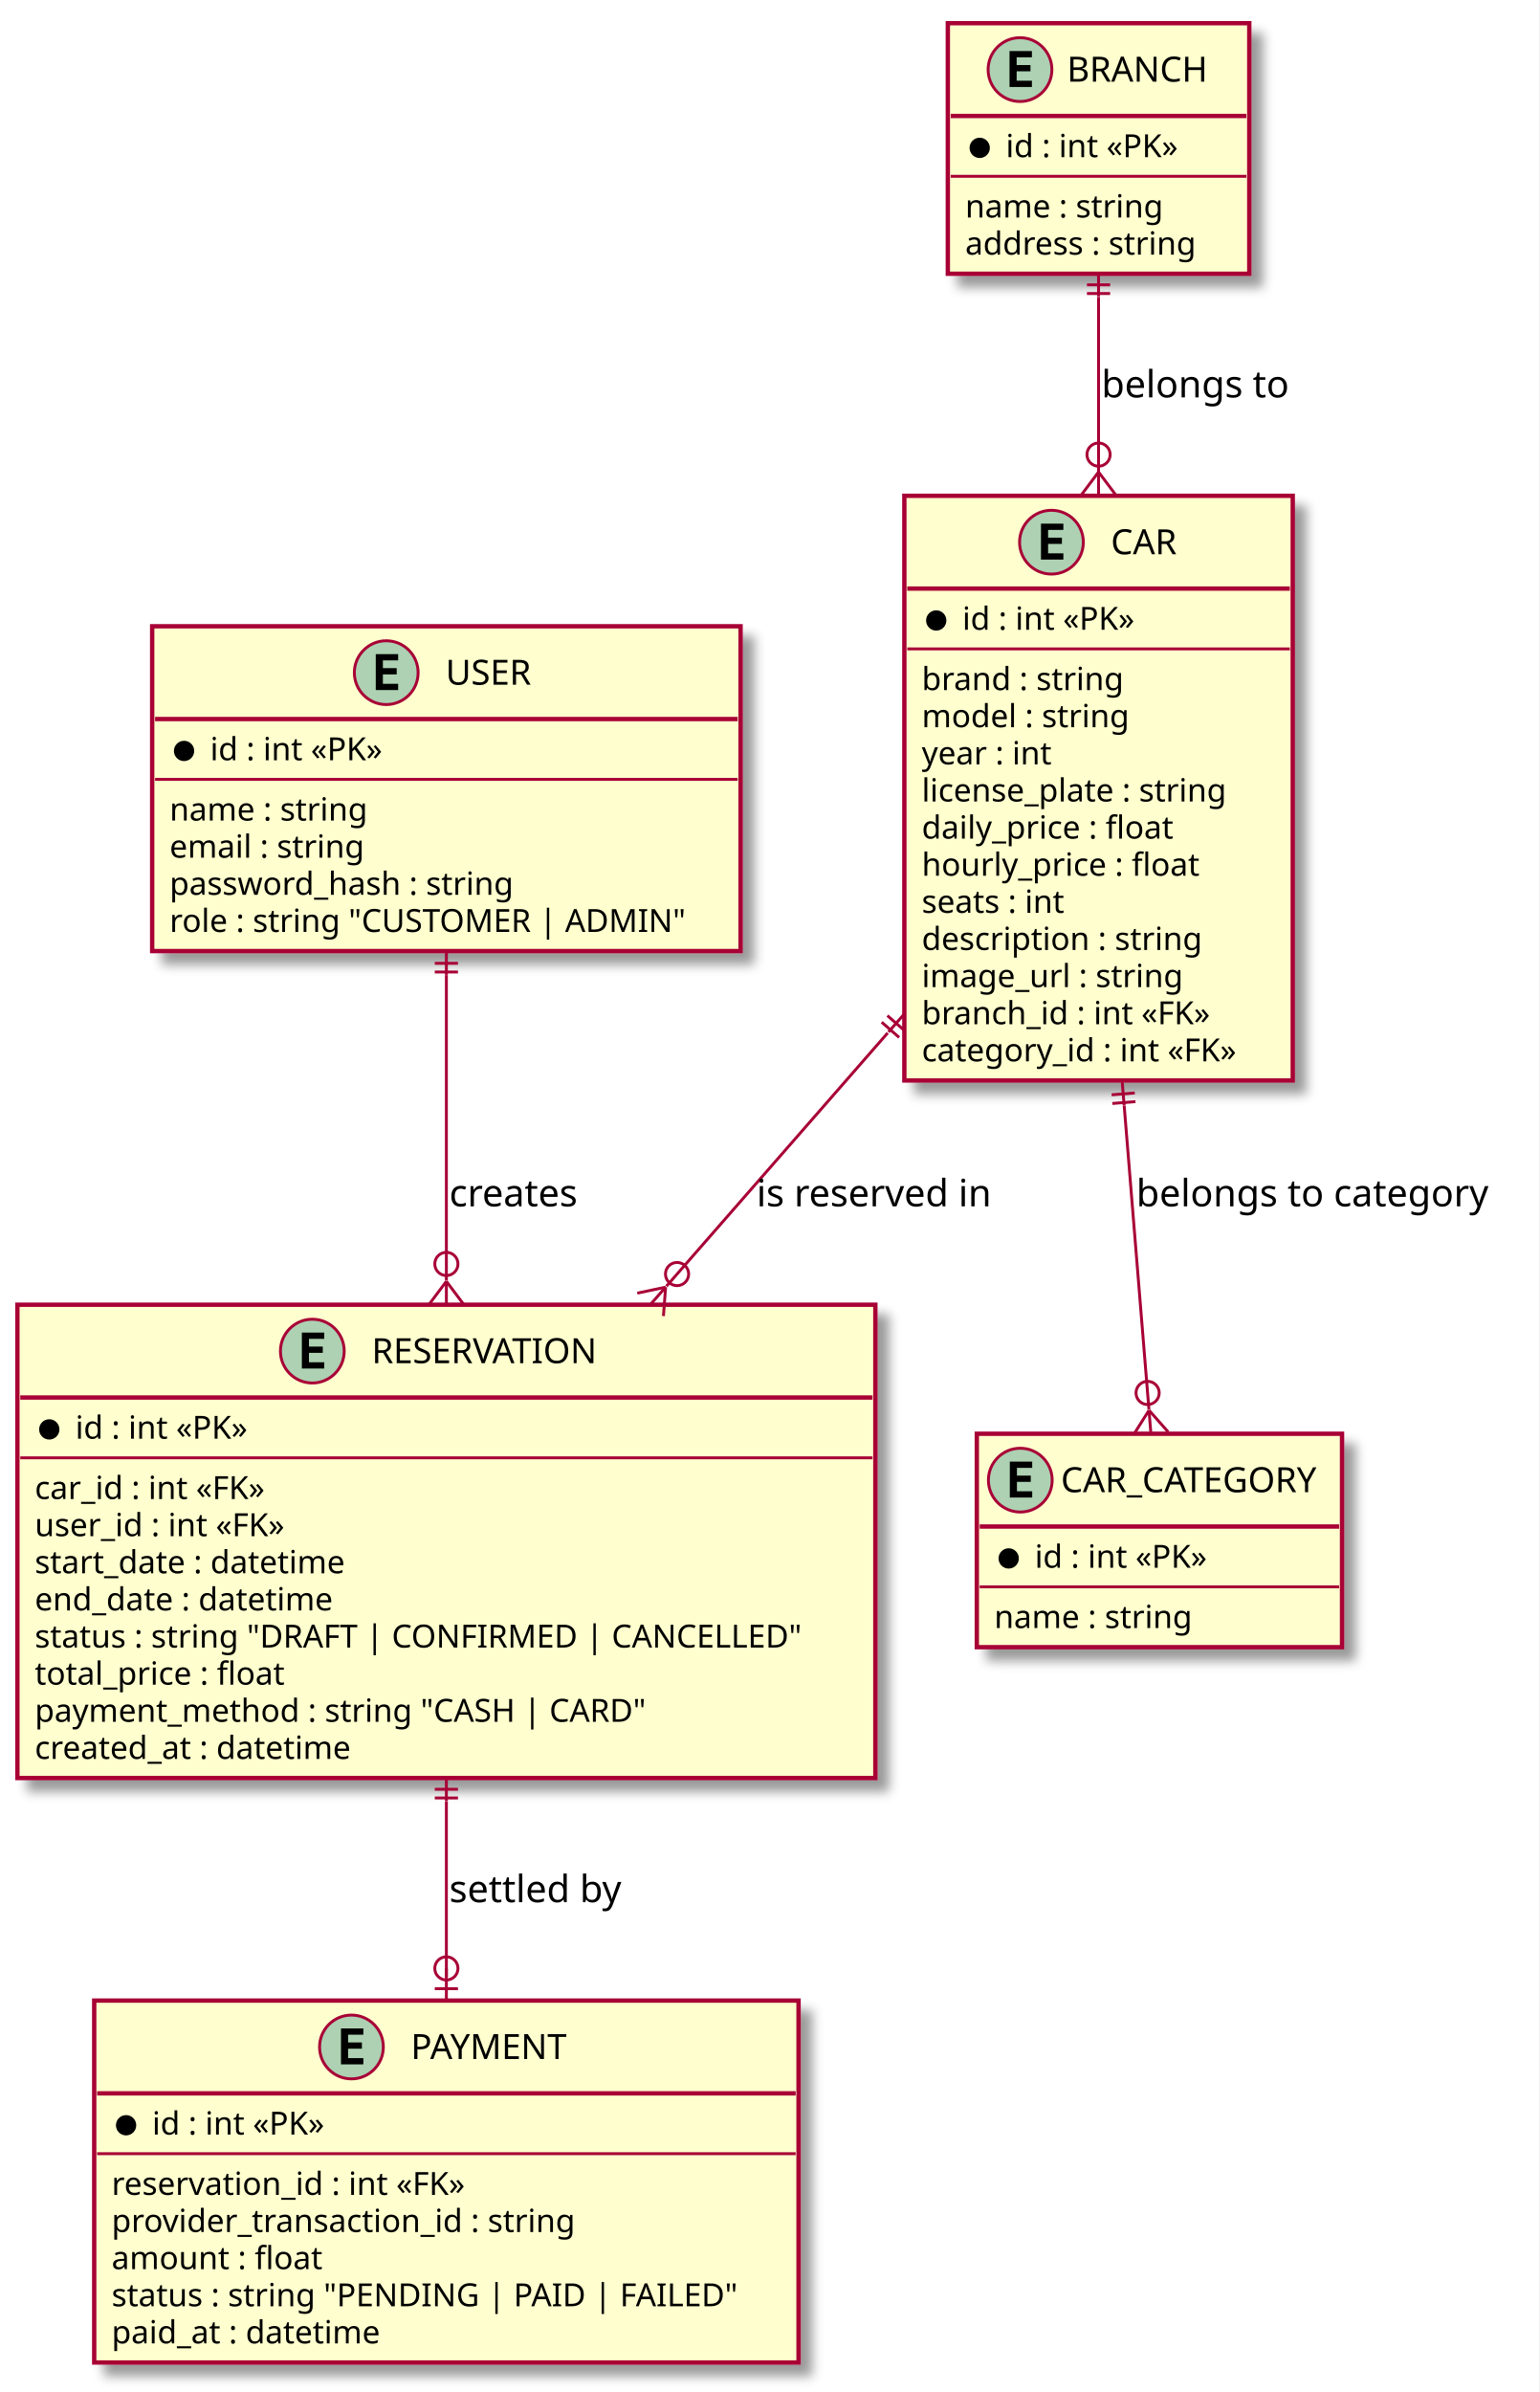
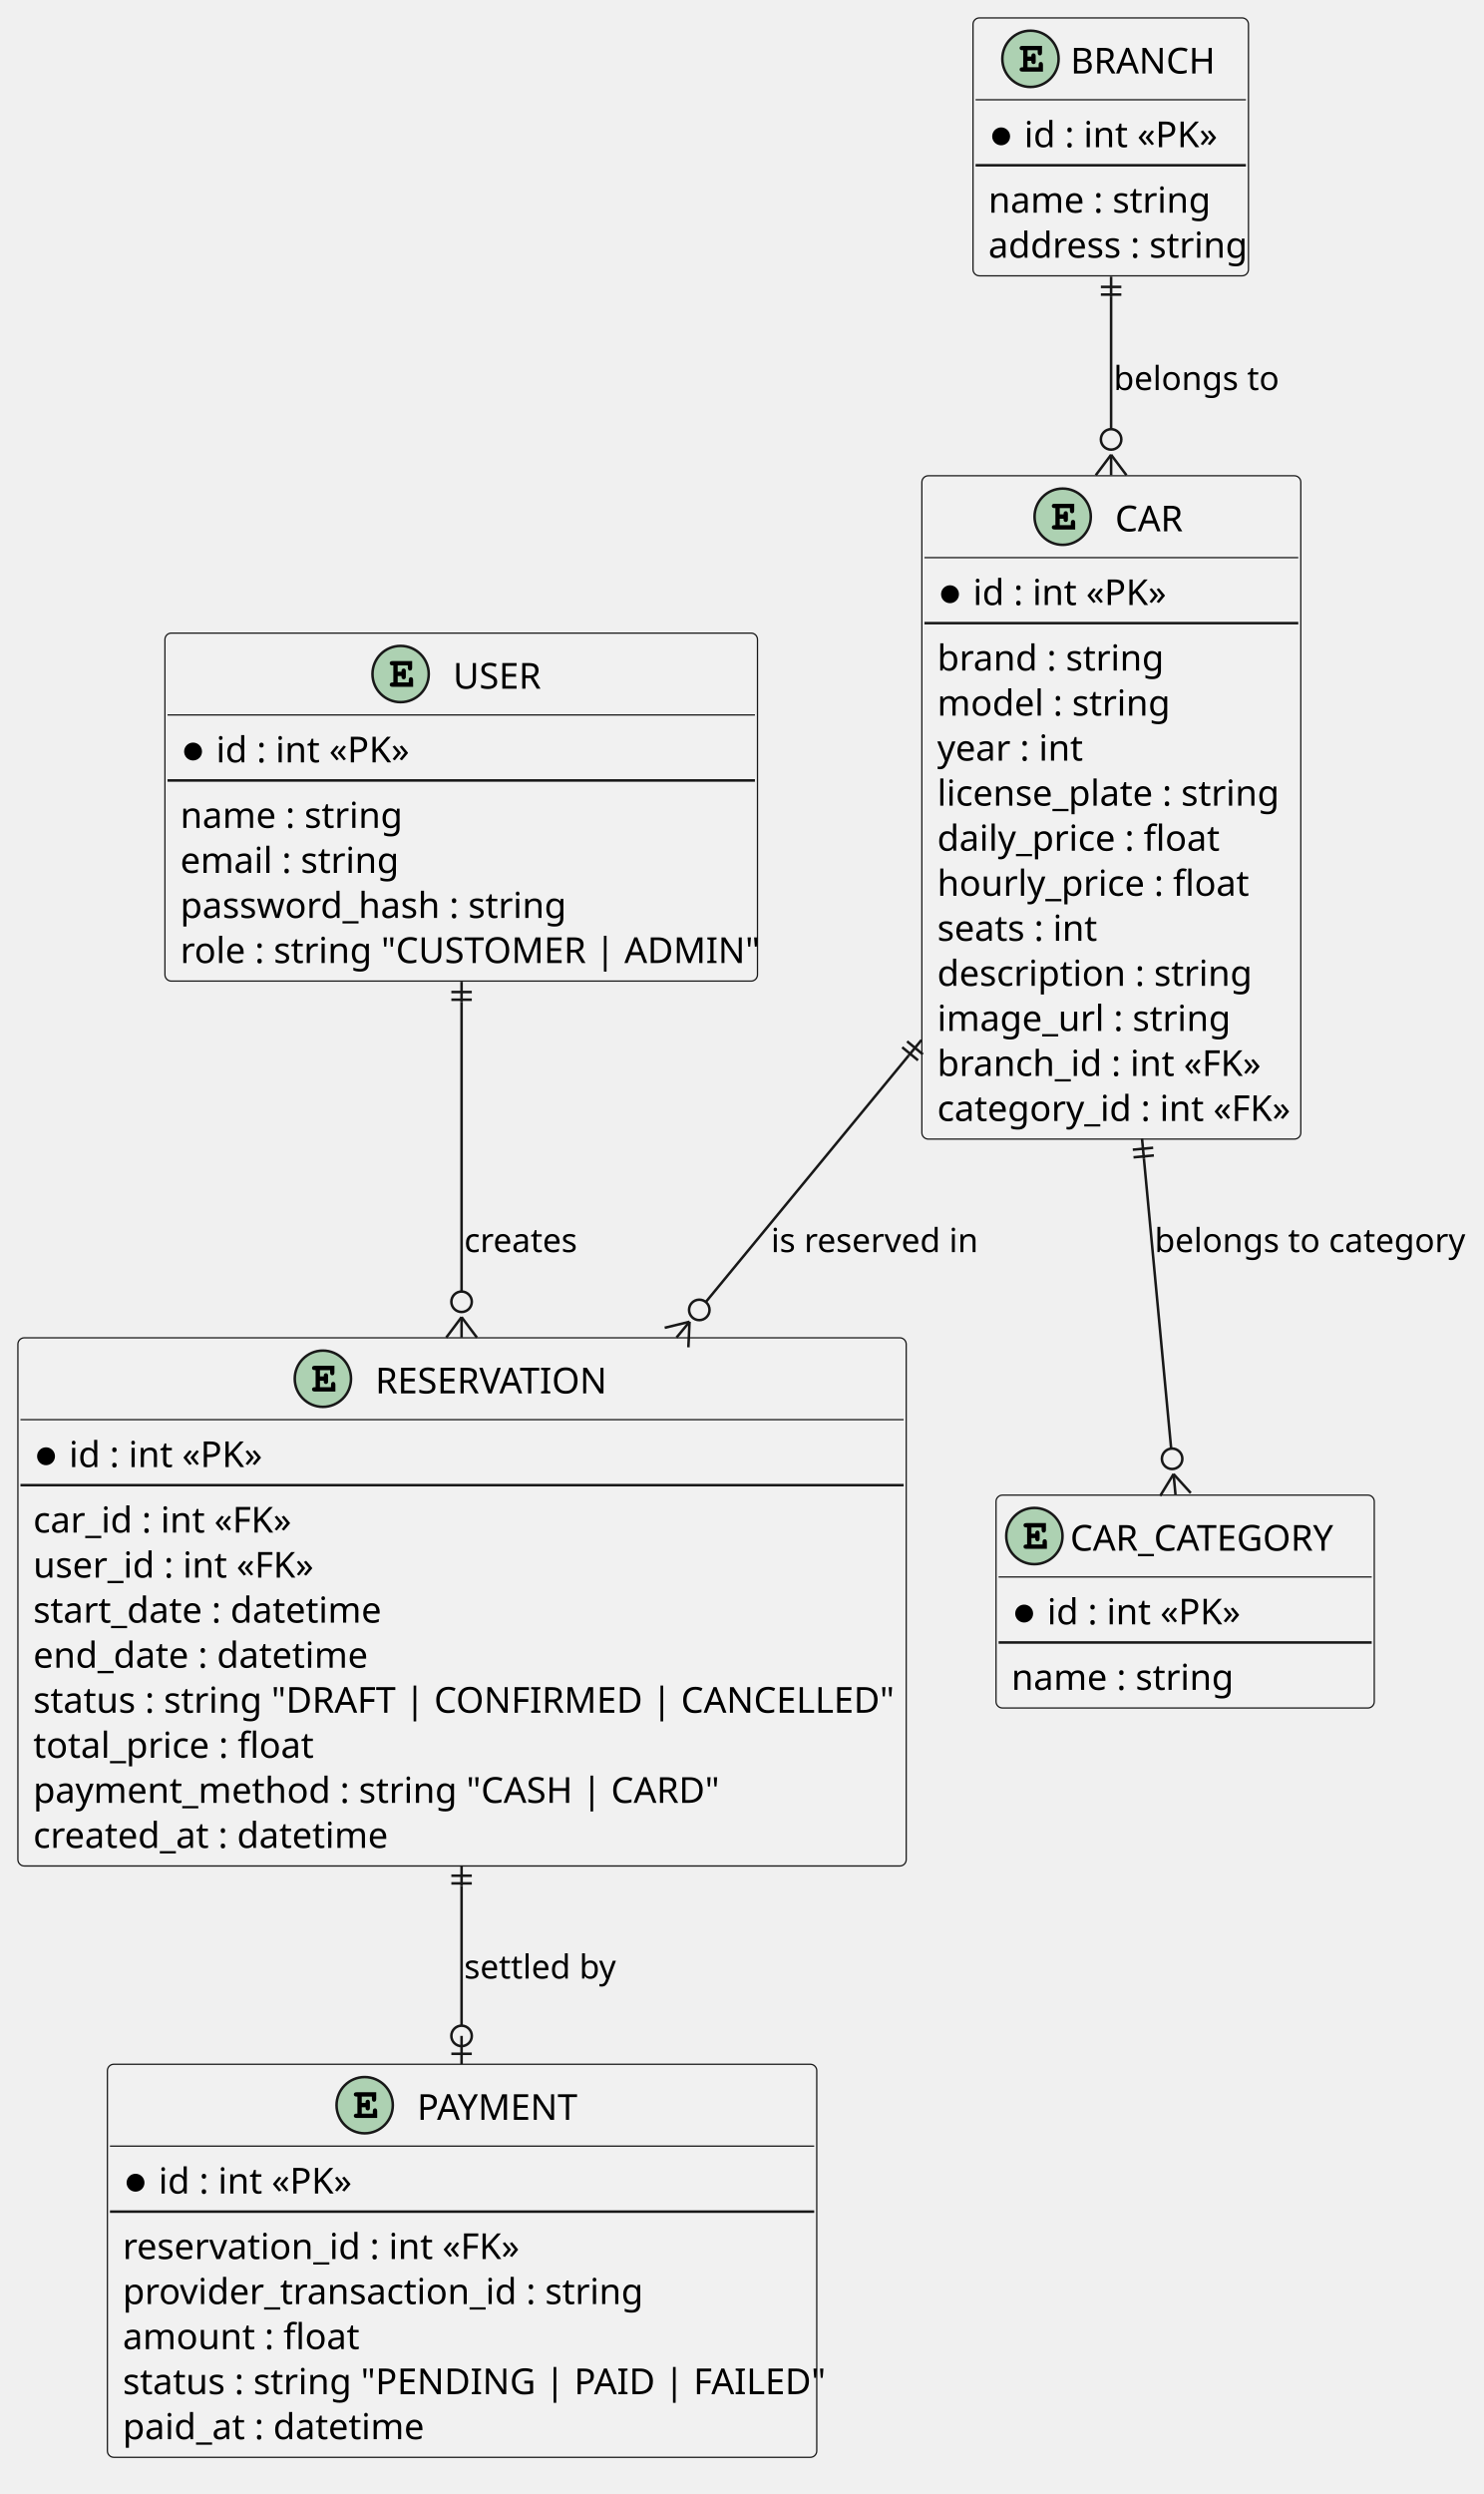
- <svg xmlns="http://www.w3.org/2000/svg" contentScriptType="application/ecmascript" contentStyleType="text/css" height="825px" preserveAspectRatio="none" style="width:531px;height:825px;" version="1.1" viewBox="0 0 531 825" width="531px" zoomAndPan="magnify">
-   <rect width="100%" height="100%" fill="white" />
-   <defs>
-     <filter height="300%" id="f186b4hbuib0to" width="300%" x="-1" y="-1">
-       <feGaussianBlur result="blurOut" stdDeviation="2.0" />
-       <feColorMatrix in="blurOut" result="blurOut2" type="matrix" values="0 0 0 0 0 0 0 0 0 0 0 0 0 0 0 0 0 0 .4 0" />
-       <feOffset dx="4.0" dy="4.0" in="blurOut2" result="blurOut3" />
-       <feBlend in="SourceGraphic" in2="blurOut3" mode="normal" />
-     </filter>
-   </defs>
-   <g>
-     <rect fill="#FEFECE" filter="url(#f186b4hbuib0to)" height="112.023" id="USER" style="stroke: #A80036; stroke-width: 1.5;" width="203" x="52.5" y="216" />
-     <ellipse cx="133.25" cy="232" fill="#ADD1B2" rx="11" ry="11" style="stroke: #A80036; stroke-width: 1.0;" />
-     <path d="M137.359,238 L129.641,238 L129.641,225.609 L137.359,225.609 L137.359,227.766 L132.094,227.766 L132.094,230.438 L136.859,230.438 L136.859,232.594 L132.094,232.594 L132.094,235.844 L137.359,235.844 L137.359,238 Z " />
-     <text fill="#000000" font-family="sans-serif" font-size="12" lengthAdjust="spacingAndGlyphs" textLength="33" x="153.75" y="236.154">USER</text>
-     <line style="stroke: #A80036; stroke-width: 1.5;" x1="53.5" x2="254.5" y1="248" y2="248" />
-     <ellipse cx="63.5" cy="259" fill="#000000" rx="3" ry="3" style="stroke: #000000; stroke-width: 1.0;" />
-     <text fill="#000000" font-family="sans-serif" font-size="11" lengthAdjust="spacingAndGlyphs" textLength="68" x="72.5" y="262.21">id : int «PK»</text>
-     <line style="stroke: #A80036; stroke-width: 1.0;" x1="53.5" x2="254.5" y1="268.805" y2="268.805" />
-     <text fill="#000000" font-family="sans-serif" font-size="11" lengthAdjust="spacingAndGlyphs" textLength="77" x="58.5" y="283.015">name : string</text>
-     <text fill="#000000" font-family="sans-serif" font-size="11" lengthAdjust="spacingAndGlyphs" textLength="76" x="58.5" y="295.82">email : string</text>
-     <text fill="#000000" font-family="sans-serif" font-size="11" lengthAdjust="spacingAndGlyphs" textLength="135" x="58.5" y="308.625">password_hash : string</text>
-     <text fill="#000000" font-family="sans-serif" font-size="11" lengthAdjust="spacingAndGlyphs" textLength="191" x="58.5" y="321.429">role : string "CUSTOMER | ADMIN"</text>
-     <rect fill="#FEFECE" filter="url(#f186b4hbuib0to)" height="86.414" id="BRANCH" style="stroke: #A80036; stroke-width: 1.5;" width="104" x="327" y="8" />
-     <ellipse cx="351.9" cy="24" fill="#ADD1B2" rx="11" ry="11" style="stroke: #A80036; stroke-width: 1.0;" />
-     <path d="M356.009,30 L348.291,30 L348.291,17.609 L356.009,17.609 L356.009,19.766 L350.744,19.766 L350.744,22.438 L355.509,22.438 L355.509,24.594 L350.744,24.594 L350.744,27.844 L356.009,27.844 L356.009,30 Z " />
-     <text fill="#000000" font-family="sans-serif" font-size="12" lengthAdjust="spacingAndGlyphs" textLength="50" x="368.1" y="28.154">BRANCH</text>
-     <line style="stroke: #A80036; stroke-width: 1.5;" x1="328" x2="430" y1="40" y2="40" />
-     <ellipse cx="338" cy="51" fill="#000000" rx="3" ry="3" style="stroke: #000000; stroke-width: 1.0;" />
-     <text fill="#000000" font-family="sans-serif" font-size="11" lengthAdjust="spacingAndGlyphs" textLength="68" x="347" y="54.21">id : int «PK»</text>
-     <line style="stroke: #A80036; stroke-width: 1.0;" x1="328" x2="430" y1="60.805" y2="60.805" />
-     <text fill="#000000" font-family="sans-serif" font-size="11" lengthAdjust="spacingAndGlyphs" textLength="77" x="333" y="75.015">name : string</text>
-     <text fill="#000000" font-family="sans-serif" font-size="11" lengthAdjust="spacingAndGlyphs" textLength="92" x="333" y="87.82">address : string</text>
-     <rect fill="#FEFECE" filter="url(#f186b4hbuib0to)" height="201.656" id="CAR" style="stroke: #A80036; stroke-width: 1.5;" width="134" x="312" y="171" />
-     <ellipse cx="362.75" cy="187" fill="#ADD1B2" rx="11" ry="11" style="stroke: #A80036; stroke-width: 1.0;" />
-     <path d="M366.859,193 L359.141,193 L359.141,180.609 L366.859,180.609 L366.859,182.766 L361.594,182.766 L361.594,185.438 L366.359,185.438 L366.359,187.594 L361.594,187.594 L361.594,190.844 L366.859,190.844 L366.859,193 Z " />
-     <text fill="#000000" font-family="sans-serif" font-size="12" lengthAdjust="spacingAndGlyphs" textLength="24" x="383.25" y="191.154">CAR</text>
-     <line style="stroke: #A80036; stroke-width: 1.5;" x1="313" x2="445" y1="203" y2="203" />
-     <ellipse cx="323" cy="214" fill="#000000" rx="3" ry="3" style="stroke: #000000; stroke-width: 1.0;" />
-     <text fill="#000000" font-family="sans-serif" font-size="11" lengthAdjust="spacingAndGlyphs" textLength="68" x="332" y="217.21">id : int «PK»</text>
-     <line style="stroke: #A80036; stroke-width: 1.0;" x1="313" x2="445" y1="223.805" y2="223.805" />
-     <text fill="#000000" font-family="sans-serif" font-size="11" lengthAdjust="spacingAndGlyphs" textLength="78" x="318" y="238.015">brand : string</text>
-     <text fill="#000000" font-family="sans-serif" font-size="11" lengthAdjust="spacingAndGlyphs" textLength="80" x="318" y="250.82">model : string</text>
-     <text fill="#000000" font-family="sans-serif" font-size="11" lengthAdjust="spacingAndGlyphs" textLength="51" x="318" y="263.625">year : int</text>
-     <text fill="#000000" font-family="sans-serif" font-size="11" lengthAdjust="spacingAndGlyphs" textLength="119" x="318" y="276.429">license_plate : string</text>
-     <text fill="#000000" font-family="sans-serif" font-size="11" lengthAdjust="spacingAndGlyphs" textLength="97" x="318" y="289.234">daily_price : float</text>
-     <text fill="#000000" font-family="sans-serif" font-size="11" lengthAdjust="spacingAndGlyphs" textLength="106" x="318" y="302.039">hourly_price : float</text>
-     <text fill="#000000" font-family="sans-serif" font-size="11" lengthAdjust="spacingAndGlyphs" textLength="58" x="318" y="314.843">seats : int</text>
-     <text fill="#000000" font-family="sans-serif" font-size="11" lengthAdjust="spacingAndGlyphs" textLength="108" x="318" y="327.648">description : string</text>
-     <text fill="#000000" font-family="sans-serif" font-size="11" lengthAdjust="spacingAndGlyphs" textLength="101" x="318" y="340.453">image_url : string</text>
-     <text fill="#000000" font-family="sans-serif" font-size="11" lengthAdjust="spacingAndGlyphs" textLength="112" x="318" y="353.257">branch_id : int «FK»</text>
-     <text fill="#000000" font-family="sans-serif" font-size="11" lengthAdjust="spacingAndGlyphs" textLength="122" x="318" y="366.062">category_id : int «FK»</text>
-     <rect fill="#FEFECE" filter="url(#f186b4hbuib0to)" height="73.609" id="CAR_CATEGORY" style="stroke: #A80036; stroke-width: 1.5;" width="126" x="337" y="494.5" />
-     <ellipse cx="352" cy="510.5" fill="#ADD1B2" rx="11" ry="11" style="stroke: #A80036; stroke-width: 1.0;" />
-     <path d="M356.109,516.5 L348.391,516.5 L348.391,504.109 L356.109,504.109 L356.109,506.266 L350.844,506.266 L350.844,508.938 L355.609,508.938 L355.609,511.094 L350.844,511.094 L350.844,514.344 L356.109,514.344 L356.109,516.5 Z " />
-     <text fill="#000000" font-family="sans-serif" font-size="12" lengthAdjust="spacingAndGlyphs" textLength="94" x="366" y="514.654">CAR_CATEGORY</text>
-     <line style="stroke: #A80036; stroke-width: 1.5;" x1="338" x2="462" y1="526.5" y2="526.5" />
-     <ellipse cx="348" cy="537.5" fill="#000000" rx="3" ry="3" style="stroke: #000000; stroke-width: 1.0;" />
-     <text fill="#000000" font-family="sans-serif" font-size="11" lengthAdjust="spacingAndGlyphs" textLength="68" x="357" y="540.71">id : int «PK»</text>
-     <line style="stroke: #A80036; stroke-width: 1.0;" x1="338" x2="462" y1="547.305" y2="547.305" />
-     <text fill="#000000" font-family="sans-serif" font-size="11" lengthAdjust="spacingAndGlyphs" textLength="77" x="343" y="561.515">name : string</text>
-     <rect fill="#FEFECE" filter="url(#f186b4hbuib0to)" height="163.242" id="RESERVATION" style="stroke: #A80036; stroke-width: 1.5;" width="296" x="6" y="450" />
-     <ellipse cx="107.75" cy="466" fill="#ADD1B2" rx="11" ry="11" style="stroke: #A80036; stroke-width: 1.0;" />
-     <path d="M111.859,472 L104.141,472 L104.141,459.609 L111.859,459.609 L111.859,461.766 L106.594,461.766 L106.594,464.438 L111.359,464.438 L111.359,466.594 L106.594,466.594 L106.594,469.844 L111.859,469.844 L111.859,472 Z " />
-     <text fill="#000000" font-family="sans-serif" font-size="12" lengthAdjust="spacingAndGlyphs" textLength="84" x="128.25" y="470.154">RESERVATION</text>
-     <line style="stroke: #A80036; stroke-width: 1.5;" x1="7" x2="301" y1="482" y2="482" />
-     <ellipse cx="17" cy="493" fill="#000000" rx="3" ry="3" style="stroke: #000000; stroke-width: 1.0;" />
-     <text fill="#000000" font-family="sans-serif" font-size="11" lengthAdjust="spacingAndGlyphs" textLength="68" x="26" y="496.21">id : int «PK»</text>
-     <line style="stroke: #A80036; stroke-width: 1.0;" x1="7" x2="301" y1="502.805" y2="502.805" />
-     <text fill="#000000" font-family="sans-serif" font-size="11" lengthAdjust="spacingAndGlyphs" textLength="91" x="12" y="517.015">car_id : int «FK»</text>
-     <text fill="#000000" font-family="sans-serif" font-size="11" lengthAdjust="spacingAndGlyphs" textLength="99" x="12" y="529.82">user_id : int «FK»</text>
-     <text fill="#000000" font-family="sans-serif" font-size="11" lengthAdjust="spacingAndGlyphs" textLength="120" x="12" y="542.625">start_date : datetime</text>
-     <text fill="#000000" font-family="sans-serif" font-size="11" lengthAdjust="spacingAndGlyphs" textLength="114" x="12" y="555.429">end_date : datetime</text>
-     <text fill="#000000" font-family="sans-serif" font-size="11" lengthAdjust="spacingAndGlyphs" textLength="284" x="12" y="568.234">status : string "DRAFT | CONFIRMED | CANCELLED"</text>
-     <text fill="#000000" font-family="sans-serif" font-size="11" lengthAdjust="spacingAndGlyphs" textLength="96" x="12" y="581.039">total_price : float</text>
-     <text fill="#000000" font-family="sans-serif" font-size="11" lengthAdjust="spacingAndGlyphs" textLength="230" x="12" y="593.843">payment_method : string "CASH | CARD"</text>
-     <text fill="#000000" font-family="sans-serif" font-size="11" lengthAdjust="spacingAndGlyphs" textLength="122" x="12" y="606.648">created_at : datetime</text>
-     <rect fill="#FEFECE" filter="url(#f186b4hbuib0to)" height="124.828" id="PAYMENT" style="stroke: #A80036; stroke-width: 1.5;" width="243" x="32.5" y="690" />
-     <ellipse cx="121.25" cy="706" fill="#ADD1B2" rx="11" ry="11" style="stroke: #A80036; stroke-width: 1.0;" />
-     <path d="M125.359,712 L117.641,712 L117.641,699.609 L125.359,699.609 L125.359,701.766 L120.094,701.766 L120.094,704.438 L124.859,704.438 L124.859,706.594 L120.094,706.594 L120.094,709.844 L125.359,709.844 L125.359,712 Z " />
-     <text fill="#000000" font-family="sans-serif" font-size="12" lengthAdjust="spacingAndGlyphs" textLength="57" x="141.75" y="710.154">PAYMENT</text>
-     <line style="stroke: #A80036; stroke-width: 1.5;" x1="33.5" x2="274.5" y1="722" y2="722" />
-     <ellipse cx="43.5" cy="733" fill="#000000" rx="3" ry="3" style="stroke: #000000; stroke-width: 1.0;" />
-     <text fill="#000000" font-family="sans-serif" font-size="11" lengthAdjust="spacingAndGlyphs" textLength="68" x="52.5" y="736.21">id : int «PK»</text>
-     <line style="stroke: #A80036; stroke-width: 1.0;" x1="33.5" x2="274.5" y1="742.805" y2="742.805" />
-     <text fill="#000000" font-family="sans-serif" font-size="11" lengthAdjust="spacingAndGlyphs" textLength="138" x="38.5" y="757.015">reservation_id : int «FK»</text>
-     <text fill="#000000" font-family="sans-serif" font-size="11" lengthAdjust="spacingAndGlyphs" textLength="178" x="38.5" y="769.82">provider_transaction_id : string</text>
-     <text fill="#000000" font-family="sans-serif" font-size="11" lengthAdjust="spacingAndGlyphs" textLength="80" x="38.5" y="782.625">amount : float</text>
-     <text fill="#000000" font-family="sans-serif" font-size="11" lengthAdjust="spacingAndGlyphs" textLength="231" x="38.5" y="795.429">status : string "PENDING | PAID | FAILED"</text>
-     <text fill="#000000" font-family="sans-serif" font-size="11" lengthAdjust="spacingAndGlyphs" textLength="103" x="38.5" y="808.234">paid_at : datetime</text>
-     <path d="M154,336.31 C154,368.05 154,407.01 154,441.68 " fill="none" id="USER-RESERVATION" style="stroke: #A80036; stroke-width: 1.0;" />
-     <line style="stroke: #A80036; stroke-width: 1.0;" x1="154" x2="160" y1="441.93" y2="449.93" />
-     <line style="stroke: #A80036; stroke-width: 1.0;" x1="154" x2="148" y1="441.93" y2="449.93" />
-     <line style="stroke: #A80036; stroke-width: 1.0;" x1="154" x2="154" y1="441.93" y2="449.93" />
-     <ellipse cx="154" cy="435.93" fill="none" rx="4" ry="4" style="stroke: #A80036; stroke-width: 1.0;" />
-     <line style="stroke: #A80036; stroke-width: 1.0;" x1="150" x2="158" y1="332.24" y2="332.24" />
-     <line style="stroke: #A80036; stroke-width: 1.0;" x1="150" x2="158" y1="335.24" y2="335.24" />
-     <line style="stroke: #A80036; stroke-width: 1.0;" x1="154" x2="154" y1="336.24" y2="328.24" />
-     <text fill="#000000" font-family="sans-serif" font-size="13" lengthAdjust="spacingAndGlyphs" textLength="48" x="155" y="416.067">creates</text>
-     <path d="M306.25,356.26 C281.84,384.2 254.56,415.41 229.92,443.62 " fill="none" id="CAR-RESERVATION" style="stroke: #A80036; stroke-width: 1.0;" />
-     <line style="stroke: #A80036; stroke-width: 1.0;" x1="229.635" x2="228.887" y1="443.937" y2="453.909" />
-     <line style="stroke: #A80036; stroke-width: 1.0;" x1="229.635" x2="219.852" y1="443.937" y2="446.011" />
-     <line style="stroke: #A80036; stroke-width: 1.0;" x1="229.635" x2="224.37" y1="443.937" y2="449.96" />
-     <ellipse cx="233.584" cy="439.419" fill="none" rx="4" ry="4" style="stroke: #A80036; stroke-width: 1.0;" />
-     <line style="stroke: #A80036; stroke-width: 1.0;" x1="306.156" x2="312.178" y1="350.288" y2="355.554" />
-     <line style="stroke: #A80036; stroke-width: 1.0;" x1="304.181" x2="310.203" y1="352.547" y2="357.813" />
-     <line style="stroke: #A80036; stroke-width: 1.0;" x1="306.534" x2="311.8" y1="355.932" y2="349.91" />
-     <text fill="#000000" font-family="sans-serif" font-size="13" lengthAdjust="spacingAndGlyphs" textLength="85" x="261" y="416.067">is reserved in</text>
-     <path d="M379,102.42 C379,120.5 379,141.64 379,162.72 " fill="none" id="BRANCH-CAR" style="stroke: #A80036; stroke-width: 1.0;" />
-     <line style="stroke: #A80036; stroke-width: 1.0;" x1="379" x2="385" y1="162.79" y2="170.79" />
-     <line style="stroke: #A80036; stroke-width: 1.0;" x1="379" x2="373" y1="162.79" y2="170.79" />
-     <line style="stroke: #A80036; stroke-width: 1.0;" x1="379" x2="379" y1="162.79" y2="170.79" />
-     <ellipse cx="379" cy="156.79" fill="none" rx="4" ry="4" style="stroke: #A80036; stroke-width: 1.0;" />
-     <line style="stroke: #A80036; stroke-width: 1.0;" x1="375" x2="383" y1="98.23" y2="98.23" />
-     <line style="stroke: #A80036; stroke-width: 1.0;" x1="375" x2="383" y1="101.23" y2="101.23" />
-     <line style="stroke: #A80036; stroke-width: 1.0;" x1="379" x2="379" y1="102.23" y2="94.23" />
-     <text fill="#000000" font-family="sans-serif" font-size="13" lengthAdjust="spacingAndGlyphs" textLength="67" x="380" y="137.067">belongs to</text>
-     <path d="M387.84,381.34 C390.84,418.13 394.02,457.2 396.38,486.12 " fill="none" id="CAR-CAR_CATEGORY" style="stroke: #A80036; stroke-width: 1.0;" />
-     <line style="stroke: #A80036; stroke-width: 1.0;" x1="396.407" x2="403.031" y1="486.406" y2="493.898" />
-     <line style="stroke: #A80036; stroke-width: 1.0;" x1="396.407" x2="391.069" y1="486.406" y2="494.862" />
-     <line style="stroke: #A80036; stroke-width: 1.0;" x1="396.407" x2="397.05" y1="486.406" y2="494.38" />
-     <ellipse cx="395.925" cy="480.425" fill="none" rx="4" ry="4" style="stroke: #A80036; stroke-width: 1.0;" />
-     <line style="stroke: #A80036; stroke-width: 1.0;" x1="383.514" x2="391.489" y1="377.599" y2="376.955" />
-     <line style="stroke: #A80036; stroke-width: 1.0;" x1="383.756" x2="391.73" y1="380.589" y2="379.946" />
-     <line style="stroke: #A80036; stroke-width: 1.0;" x1="387.823" x2="387.18" y1="381.264" y2="373.29" />
-     <text fill="#000000" font-family="sans-serif" font-size="13" lengthAdjust="spacingAndGlyphs" textLength="127" x="392" y="416.067">belongs to category</text>
-     <path d="M154,621.21 C154,641.38 154,662.53 154,681.78 " fill="none" id="RESERVATION-PAYMENT" style="stroke: #A80036; stroke-width: 1.0;" />
-     <line style="stroke: #A80036; stroke-width: 1.0;" x1="154" x2="154" y1="678.9" y2="689.9" />
-     <ellipse cx="154" cy="678.9" fill="none" rx="4" ry="4" style="stroke: #A80036; stroke-width: 1.0;" />
-     <line style="stroke: #A80036; stroke-width: 1.0;" x1="158" x2="150" y1="685.9" y2="685.9" />
-     <line style="stroke: #A80036; stroke-width: 1.0;" x1="150" x2="158" y1="617.11" y2="617.11" />
-     <line style="stroke: #A80036; stroke-width: 1.0;" x1="150" x2="158" y1="620.11" y2="620.11" />
-     <line style="stroke: #A80036; stroke-width: 1.0;" x1="154" x2="154" y1="621.11" y2="613.11" />
-     <text fill="#000000" font-family="sans-serif" font-size="13" lengthAdjust="spacingAndGlyphs" textLength="63" x="155" y="656.067">settled by</text>
+ <svg xmlns="http://www.w3.org/2000/svg" version="1.1" data-diagram-type="CLASS" style="width:580px;height:975px;background:#FFFFFF;" width="580px" height="975px" viewBox="0 0 580 975" zoomAndPan="magnify" preserveAspectRatio="none" contentStyleType="text/css">
+   <defs />
+   <g font-family="sans-serif" lengthAdjust="spacing">
+     <g class="entity" data-qualified-name="USER" id="ent0001" data-source-line="3">
+       <rect x="64.5" y="247.5" width="231.714" height="136.047" fill="#F1F1F1" style="stroke:#181818;stroke-width:0.5;" rx="2.5" ry="2.5" />
+       <ellipse cx="156.659" cy="263.5" rx="11" ry="11" fill="#ADD1B2" style="stroke:#181818;stroke-width:1;" />
+       <path d="M155.518,264.297 L155.518,266.797 L159.846,266.797 L159.846,265.875 Q159.846,265.266 160.081,265 Q160.331,264.734 160.706,264.734 Q161.081,264.734 161.315,265 Q161.549,265.266 161.549,265.875 L161.549,268.5 L153.549,268.5 Q152.924,268.5 152.659,268.266 Q152.409,268.031 152.409,267.641 Q152.409,267.266 152.674,267.031 Q152.94,266.797 153.549,266.797 L153.815,266.797 L153.815,260.141 L153.549,260.141 Q152.924,260.141 152.659,259.906 Q152.409,259.672 152.409,259.281 Q152.409,258.906 152.659,258.672 Q152.924,258.438 153.549,258.438 L161.174,258.438 L161.174,261.031 Q161.174,261.641 160.94,261.906 Q160.721,262.156 160.331,262.156 Q159.956,262.156 159.721,261.906 Q159.487,261.641 159.487,261.031 L159.487,260.141 L155.518,260.141 L155.518,262.594 L157.002,262.594 Q157.002,261.938 157.127,261.75 Q157.393,261.344 157.862,261.344 Q158.237,261.344 158.471,261.609 Q158.706,261.859 158.706,262.469 L158.706,264.438 Q158.706,264.984 158.581,265.172 Q158.315,265.563 157.862,265.563 Q157.393,265.563 157.127,265.156 Q157.002,264.969 157.002,264.297 L155.518,264.297 Z " fill="#000" />
+       <text x="177.159" y="269.229" fill="#000" font-size="14" textLength="38.896">USER</text>
+       <line x1="65.5" y1="279.5" x2="295.214" y2="279.5" style="stroke:#181818;stroke-width:0.5;" />
+       <g data-visibility-modifier="IE_MANDATORY">
+         <ellipse cx="75.5" cy="293.805" rx="3" ry="3" fill="#000" style="stroke:#000;stroke-width:1;" />
+       </g>
+       <text x="84.5" y="298.033" fill="#000" font-size="14" textLength="75.489">id : int «PK»</text>
+       <line x1="65.5" y1="305.109" x2="295.214" y2="305.109" style="stroke:#181818;stroke-width:1;" />
+       <text x="70.5" y="323.643" fill="#000" font-size="14" textLength="80.924">name : string</text>
+       <text x="70.5" y="341.252" fill="#000" font-size="14" textLength="79.358">email : string</text>
+       <text x="70.5" y="358.861" fill="#000" font-size="14" textLength="143.965">password_hash : string</text>
+       <text x="70.5" y="376.471" fill="#000" font-size="14" textLength="219.714">role : string "CUSTOMER | ADMIN"</text>
+     </g>
+     <g class="entity" data-qualified-name="BRANCH" id="ent0002" data-source-line="12">
+       <rect x="380.5" y="7" width="107.71" height="100.828" fill="#F1F1F1" style="stroke:#181818;stroke-width:0.5;" rx="2.5" ry="2.5" />
+       <ellipse cx="402.967" cy="23" rx="11" ry="11" fill="#ADD1B2" style="stroke:#181818;stroke-width:1;" />
+       <path d="M401.826,23.797 L401.826,26.297 L406.154,26.297 L406.154,25.375 Q406.154,24.766 406.389,24.5 Q406.639,24.234 407.014,24.234 Q407.389,24.234 407.623,24.5 Q407.857,24.766 407.857,25.375 L407.857,28 L399.857,28 Q399.232,28 398.967,27.766 Q398.717,27.531 398.717,27.141 Q398.717,26.766 398.982,26.531 Q399.248,26.297 399.857,26.297 L400.123,26.297 L400.123,19.641 L399.857,19.641 Q399.232,19.641 398.967,19.406 Q398.717,19.172 398.717,18.781 Q398.717,18.406 398.967,18.172 Q399.232,17.938 399.857,17.938 L407.482,17.938 L407.482,20.531 Q407.482,21.141 407.248,21.406 Q407.029,21.656 406.639,21.656 Q406.264,21.656 406.029,21.406 Q405.795,21.141 405.795,20.531 L405.795,19.641 L401.826,19.641 L401.826,22.094 L403.31,22.094 Q403.31,21.438 403.435,21.25 Q403.701,20.844 404.17,20.844 Q404.545,20.844 404.779,21.109 Q405.014,21.359 405.014,21.969 L405.014,23.938 Q405.014,24.484 404.889,24.672 Q404.623,25.063 404.17,25.063 Q403.701,25.063 403.435,24.656 Q403.31,24.469 403.31,23.797 L401.826,23.797 Z " fill="#000" />
+       <text x="418.626" y="28.729" fill="#000" font-size="14" textLength="59.117">BRANCH</text>
+       <line x1="381.5" y1="39" x2="487.21" y2="39" style="stroke:#181818;stroke-width:0.5;" />
+       <g data-visibility-modifier="IE_MANDATORY">
+         <ellipse cx="391.5" cy="53.305" rx="3" ry="3" fill="#000" style="stroke:#000;stroke-width:1;" />
+       </g>
+       <text x="400.5" y="57.533" fill="#000" font-size="14" textLength="75.489">id : int «PK»</text>
+       <line x1="381.5" y1="64.609" x2="487.21" y2="64.609" style="stroke:#181818;stroke-width:1;" />
+       <text x="386.5" y="83.143" fill="#000" font-size="14" textLength="80.924">name : string</text>
+       <text x="386.5" y="100.752" fill="#000" font-size="14" textLength="95.71">address : string</text>
+     </g>
+     <g class="entity" data-qualified-name="CAR" id="ent0003" data-source-line="19">
+       <rect x="360.5" y="186" width="148.186" height="259.313" fill="#F1F1F1" style="stroke:#181818;stroke-width:0.5;" rx="2.5" ry="2.5" />
+       <ellipse cx="415.563" cy="202" rx="11" ry="11" fill="#ADD1B2" style="stroke:#181818;stroke-width:1;" />
+       <path d="M414.423,202.797 L414.423,205.297 L418.751,205.297 L418.751,204.375 Q418.751,203.766 418.985,203.5 Q419.235,203.234 419.61,203.234 Q419.985,203.234 420.22,203.5 Q420.454,203.766 420.454,204.375 L420.454,207 L412.454,207 Q411.829,207 411.563,206.766 Q411.313,206.531 411.313,206.141 Q411.313,205.766 411.579,205.531 Q411.845,205.297 412.454,205.297 L412.72,205.297 L412.72,198.641 L412.454,198.641 Q411.829,198.641 411.563,198.406 Q411.313,198.172 411.313,197.781 Q411.313,197.406 411.563,197.172 Q411.829,196.938 412.454,196.938 L420.079,196.938 L420.079,199.531 Q420.079,200.141 419.845,200.406 Q419.626,200.656 419.235,200.656 Q418.86,200.656 418.626,200.406 Q418.392,200.141 418.392,199.531 L418.392,198.641 L414.423,198.641 L414.423,201.094 L415.907,201.094 Q415.907,200.438 416.032,200.25 Q416.298,199.844 416.767,199.844 Q417.142,199.844 417.376,200.109 Q417.61,200.359 417.61,200.969 L417.61,202.938 Q417.61,203.484 417.485,203.672 Q417.22,204.063 416.767,204.063 Q416.298,204.063 416.032,203.656 Q415.907,203.469 415.907,202.797 L414.423,202.797 Z " fill="#000" />
+       <text x="436.063" y="207.729" fill="#000" font-size="14" textLength="29.559">CAR</text>
+       <line x1="361.5" y1="218" x2="507.686" y2="218" style="stroke:#181818;stroke-width:0.5;" />
+       <g data-visibility-modifier="IE_MANDATORY">
+         <ellipse cx="371.5" cy="232.305" rx="3" ry="3" fill="#000" style="stroke:#000;stroke-width:1;" />
+       </g>
+       <text x="380.5" y="236.533" fill="#000" font-size="14" textLength="75.489">id : int «PK»</text>
+       <line x1="361.5" y1="243.609" x2="507.686" y2="243.609" style="stroke:#181818;stroke-width:1;" />
+       <text x="366.5" y="262.143" fill="#000" font-size="14" textLength="81.71">brand : string</text>
+       <text x="366.5" y="279.752" fill="#000" font-size="14" textLength="84.034">model : string</text>
+       <text x="366.5" y="297.361" fill="#000" font-size="14" textLength="53.689">year : int</text>
+       <text x="366.5" y="314.971" fill="#000" font-size="14" textLength="127.627">license_plate : string</text>
+       <text x="366.5" y="332.58" fill="#000" font-size="14" textLength="105.055">daily_price : float</text>
+       <text x="366.5" y="350.189" fill="#000" font-size="14" textLength="114.393">hourly_price : float</text>
+       <text x="366.5" y="367.799" fill="#000" font-size="14" textLength="59.917">seats : int</text>
+       <text x="366.5" y="385.408" fill="#000" font-size="14" textLength="113.606">description : string</text>
+       <text x="366.5" y="403.018" fill="#000" font-size="14" textLength="107.379">image_url : string</text>
+       <text x="366.5" y="420.627" fill="#000" font-size="14" textLength="125.296">branch_id : int «FK»</text>
+       <text x="366.5" y="438.236" fill="#000" font-size="14" textLength="136.186">category_id : int «FK»</text>
+     </g>
+     <g class="entity" data-qualified-name="CAR_CATEGORY" id="ent0004" data-source-line="35">
+       <rect x="389.5" y="584.5" width="147.91" height="83.219" fill="#F1F1F1" style="stroke:#181818;stroke-width:0.5;" rx="2.5" ry="2.5" />
+       <ellipse cx="404.5" cy="600.5" rx="11" ry="11" fill="#ADD1B2" style="stroke:#181818;stroke-width:1;" />
+       <path d="M403.359,601.297 L403.359,603.797 L407.688,603.797 L407.688,602.875 Q407.688,602.266 407.922,602 Q408.172,601.734 408.547,601.734 Q408.922,601.734 409.156,602 Q409.391,602.266 409.391,602.875 L409.391,605.5 L401.391,605.5 Q400.766,605.5 400.5,605.266 Q400.25,605.031 400.25,604.641 Q400.25,604.266 400.516,604.031 Q400.781,603.797 401.391,603.797 L401.656,603.797 L401.656,597.141 L401.391,597.141 Q400.766,597.141 400.5,596.906 Q400.25,596.672 400.25,596.281 Q400.25,595.906 400.5,595.672 Q400.766,595.438 401.391,595.438 L409.016,595.438 L409.016,598.031 Q409.016,598.641 408.781,598.906 Q408.563,599.156 408.172,599.156 Q407.797,599.156 407.563,598.906 Q407.328,598.641 407.328,598.031 L407.328,597.141 L403.359,597.141 L403.359,599.594 L404.844,599.594 Q404.844,598.938 404.969,598.75 Q405.234,598.344 405.703,598.344 Q406.078,598.344 406.313,598.609 Q406.547,598.859 406.547,599.469 L406.547,601.438 Q406.547,601.984 406.422,602.172 Q406.156,602.563 405.703,602.563 Q405.234,602.563 404.969,602.156 Q404.844,601.969 404.844,601.297 L403.359,601.297 Z " fill="#000" />
+       <text x="418.5" y="606.229" fill="#000" font-size="14" textLength="115.91">CAR_CATEGORY</text>
+       <line x1="390.5" y1="616.5" x2="536.41" y2="616.5" style="stroke:#181818;stroke-width:0.5;" />
+       <g data-visibility-modifier="IE_MANDATORY">
+         <ellipse cx="400.5" cy="630.805" rx="3" ry="3" fill="#000" style="stroke:#000;stroke-width:1;" />
+       </g>
+       <text x="409.5" y="635.033" fill="#000" font-size="14" textLength="75.489">id : int «PK»</text>
+       <line x1="390.5" y1="642.109" x2="536.41" y2="642.109" style="stroke:#181818;stroke-width:1;" />
+       <text x="395.5" y="660.643" fill="#000" font-size="14" textLength="80.924">name : string</text>
+     </g>
+     <g class="entity" data-qualified-name="RESERVATION" id="ent0005" data-source-line="41">
+       <rect x="7" y="523" width="347.378" height="206.484" fill="#F1F1F1" style="stroke:#181818;stroke-width:0.5;" rx="2.5" ry="2.5" />
+       <ellipse cx="126.263" cy="539" rx="11" ry="11" fill="#ADD1B2" style="stroke:#181818;stroke-width:1;" />
+       <path d="M125.123,539.797 L125.123,542.297 L129.451,542.297 L129.451,541.375 Q129.451,540.766 129.685,540.5 Q129.935,540.234 130.31,540.234 Q130.685,540.234 130.919,540.5 Q131.154,540.766 131.154,541.375 L131.154,544 L123.154,544 Q122.529,544 122.263,543.766 Q122.013,543.531 122.013,543.141 Q122.013,542.766 122.279,542.531 Q122.544,542.297 123.154,542.297 L123.419,542.297 L123.419,535.641 L123.154,535.641 Q122.529,535.641 122.263,535.406 Q122.013,535.172 122.013,534.781 Q122.013,534.406 122.263,534.172 Q122.529,533.938 123.154,533.938 L130.779,533.938 L130.779,536.531 Q130.779,537.141 130.544,537.406 Q130.326,537.656 129.935,537.656 Q129.56,537.656 129.326,537.406 Q129.091,537.141 129.091,536.531 L129.091,535.641 L125.123,535.641 L125.123,538.094 L126.607,538.094 Q126.607,537.438 126.732,537.25 Q126.998,536.844 127.466,536.844 Q127.841,536.844 128.076,537.109 Q128.31,537.359 128.31,537.969 L128.31,539.938 Q128.31,540.484 128.185,540.672 Q127.919,541.063 127.466,541.063 Q126.998,541.063 126.732,540.656 Q126.607,540.469 126.607,539.797 L125.123,539.797 Z " fill="#000" />
+       <text x="146.763" y="544.729" fill="#000" font-size="14" textLength="100.352">RESERVATION</text>
+       <line x1="8" y1="555" x2="353.378" y2="555" style="stroke:#181818;stroke-width:0.5;" />
+       <g data-visibility-modifier="IE_MANDATORY">
+         <ellipse cx="18" cy="569.305" rx="3" ry="3" fill="#000" style="stroke:#000;stroke-width:1;" />
+       </g>
+       <text x="27" y="573.533" fill="#000" font-size="14" textLength="75.489">id : int «PK»</text>
+       <line x1="8" y1="580.609" x2="353.378" y2="580.609" style="stroke:#181818;stroke-width:1;" />
+       <text x="13" y="599.143" fill="#000" font-size="14" textLength="101.938">car_id : int «FK»</text>
+       <text x="13" y="616.752" fill="#000" font-size="14" textLength="109.724">user_id : int «FK»</text>
+       <text x="13" y="634.361" fill="#000" font-size="14" textLength="127.627">start_date : datetime</text>
+       <text x="13" y="651.971" fill="#000" font-size="14" textLength="123.758">end_date : datetime</text>
+       <text x="13" y="669.58" fill="#000" font-size="14" textLength="335.378">status : string "DRAFT | CONFIRMED | CANCELLED"</text>
+       <text x="13" y="687.189" fill="#000" font-size="14" textLength="102.724">total_price : float</text>
+       <text x="13" y="704.799" fill="#000" font-size="14" textLength="257.893">payment_method : string "CASH | CARD"</text>
+       <text x="13" y="722.408" fill="#000" font-size="14" textLength="131.523">created_at : datetime</text>
+     </g>
+     <g class="entity" data-qualified-name="PAYMENT" id="ent0006" data-source-line="54">
+       <rect x="42" y="807" width="277.392" height="153.656" fill="#F1F1F1" style="stroke:#181818;stroke-width:0.5;" rx="2.5" ry="2.5" />
+       <ellipse cx="142.608" cy="823" rx="11" ry="11" fill="#ADD1B2" style="stroke:#181818;stroke-width:1;" />
+       <path d="M141.467,823.797 L141.467,826.297 L145.795,826.297 L145.795,825.375 Q145.795,824.766 146.03,824.5 Q146.28,824.234 146.655,824.234 Q147.03,824.234 147.264,824.5 Q147.499,824.766 147.499,825.375 L147.499,828 L139.499,828 Q138.874,828 138.608,827.766 Q138.358,827.531 138.358,827.141 Q138.358,826.766 138.624,826.531 Q138.889,826.297 139.499,826.297 L139.764,826.297 L139.764,819.641 L139.499,819.641 Q138.874,819.641 138.608,819.406 Q138.358,819.172 138.358,818.781 Q138.358,818.406 138.608,818.172 Q138.874,817.938 139.499,817.938 L147.124,817.938 L147.124,820.531 Q147.124,821.141 146.889,821.406 Q146.67,821.656 146.28,821.656 Q145.905,821.656 145.67,821.406 Q145.436,821.141 145.436,820.531 L145.436,819.641 L141.467,819.641 L141.467,822.094 L142.952,822.094 Q142.952,821.438 143.077,821.25 Q143.342,820.844 143.811,820.844 Q144.186,820.844 144.42,821.109 Q144.655,821.359 144.655,821.969 L144.655,823.938 Q144.655,824.484 144.53,824.672 Q144.264,825.063 143.811,825.063 Q143.342,825.063 143.077,824.656 Q142.952,824.469 142.952,823.797 L141.467,823.797 Z " fill="#000" />
+       <text x="163.108" y="828.729" fill="#000" font-size="14" textLength="67.676">PAYMENT</text>
+       <line x1="43" y1="839" x2="318.392" y2="839" style="stroke:#181818;stroke-width:0.5;" />
+       <g data-visibility-modifier="IE_MANDATORY">
+         <ellipse cx="53" cy="853.305" rx="3" ry="3" fill="#000" style="stroke:#000;stroke-width:1;" />
+       </g>
+       <text x="62" y="857.533" fill="#000" font-size="14" textLength="75.489">id : int «PK»</text>
+       <line x1="43" y1="864.609" x2="318.392" y2="864.609" style="stroke:#181818;stroke-width:1;" />
+       <text x="48" y="883.143" fill="#000" font-size="14" textLength="151.744">reservation_id : int «FK»</text>
+       <text x="48" y="900.752" fill="#000" font-size="14" textLength="191.434">provider_transaction_id : string</text>
+       <text x="48" y="918.361" fill="#000" font-size="14" textLength="84.827">amount : float</text>
+       <text x="48" y="935.971" fill="#000" font-size="14" textLength="265.392">status : string "PENDING | PAID | FAILED"</text>
+       <text x="48" y="953.58" fill="#000" font-size="14" textLength="111.296">paid_at : datetime</text>
+     </g>
+     <g class="link" data-entity-1="ent0001" data-entity-2="ent0005" id="lnk7" data-source-line="64" data-link-type="crowfoot">
+       <path d="M180.5,391.82 C180.5,432.51 180.5,459.18 180.5,504.91" style="stroke:#181818;stroke-width:1;" fill="none" id="USER-RESERVATION" codeLine="64" />
+       <line x1="176.5" y1="387.82" x2="184.5" y2="387.82" style="stroke:#181818;stroke-width:1;" />
+       <line x1="176.5" y1="390.82" x2="184.5" y2="390.82" style="stroke:#181818;stroke-width:1;" />
+       <line x1="180.5" y1="391.82" x2="180.5" y2="383.82" style="stroke:#181818;stroke-width:1;" />
+       <line x1="180.5" y1="514.91" x2="186.5" y2="522.91" style="stroke:#181818;stroke-width:1;" />
+       <line x1="180.5" y1="514.91" x2="174.5" y2="522.91" style="stroke:#181818;stroke-width:1;" />
+       <line x1="180.5" y1="514.91" x2="180.5" y2="522.91" style="stroke:#181818;stroke-width:1;" />
+       <ellipse cx="180.5" cy="508.91" rx="4" ry="4" fill="none" style="stroke:#181818;stroke-width:1;" />
+       <text x="181.5" y="489.495" fill="#000" font-size="13" textLength="42.631">creates</text>
+     </g>
+     <g class="link" data-entity-1="ent0003" data-entity-2="ent0005" id="lnk8" data-source-line="65" data-link-type="crowfoot">
+       <path d="M355.265,412.736 C325.245,449.196 306.962,471.404 276.002,509.004" style="stroke:#181818;stroke-width:1;" fill="none" id="CAR-RESERVATION" codeLine="65" />
+       <line x1="354.72" y1="407.105" x2="360.895" y2="412.19" style="stroke:#181818;stroke-width:1;" />
+       <line x1="352.813" y1="409.421" x2="358.989" y2="414.506" style="stroke:#181818;stroke-width:1;" />
+       <line x1="355.265" y1="412.736" x2="360.35" y2="406.56" style="stroke:#181818;stroke-width:1;" />
+       <line x1="269.645" y1="516.724" x2="269.192" y2="526.714" style="stroke:#181818;stroke-width:1;" />
+       <line x1="269.645" y1="516.724" x2="259.928" y2="519.086" style="stroke:#181818;stroke-width:1;" />
+       <line x1="269.645" y1="516.724" x2="264.56" y2="522.9" style="stroke:#181818;stroke-width:1;" />
+       <ellipse cx="273.459" cy="512.092" rx="4" ry="4" fill="none" style="stroke:#181818;stroke-width:1;" />
+       <text x="301.5" y="489.495" fill="#000" font-size="13" textLength="77.308">is reserved in</text>
+     </g>
+     <g class="link" data-entity-1="ent0002" data-entity-2="ent0003" id="lnk9" data-source-line="66" data-link-type="crowfoot">
+       <path d="M434.5,116.16 C434.5,138.55 434.5,140.14 434.5,167.78" style="stroke:#181818;stroke-width:1;" fill="none" id="BRANCH-CAR" codeLine="66" />
+       <line x1="430.5" y1="112.16" x2="438.5" y2="112.16" style="stroke:#181818;stroke-width:1;" />
+       <line x1="430.5" y1="115.16" x2="438.5" y2="115.16" style="stroke:#181818;stroke-width:1;" />
+       <line x1="434.5" y1="116.16" x2="434.5" y2="108.16" style="stroke:#181818;stroke-width:1;" />
+       <line x1="434.5" y1="177.78" x2="440.5" y2="185.78" style="stroke:#181818;stroke-width:1;" />
+       <line x1="434.5" y1="177.78" x2="428.5" y2="185.78" style="stroke:#181818;stroke-width:1;" />
+       <line x1="434.5" y1="177.78" x2="434.5" y2="185.78" style="stroke:#181818;stroke-width:1;" />
+       <ellipse cx="434.5" cy="171.78" rx="4" ry="4" fill="none" style="stroke:#181818;stroke-width:1;" />
+       <text x="435.5" y="152.495" fill="#000" font-size="13" textLength="59.992">belongs to</text>
+     </g>
+     <g class="link" data-entity-1="ent0003" data-entity-2="ent0004" id="lnk10" data-source-line="67" data-link-type="crowfoot">
+       <path d="M447.338,453.065 C452.028,502.995 454.633,530.729 457.983,566.309" style="stroke:#181818;stroke-width:1;" fill="none" id="CAR-CAR_CATEGORY" codeLine="67" />
+       <line x1="442.982" y1="449.457" x2="450.947" y2="448.708" style="stroke:#181818;stroke-width:1;" />
+       <line x1="443.262" y1="452.443" x2="451.227" y2="451.695" style="stroke:#181818;stroke-width:1;" />
+       <line x1="447.338" y1="453.065" x2="446.59" y2="445.1" style="stroke:#181818;stroke-width:1;" />
+       <line x1="458.92" y1="576.265" x2="465.644" y2="583.668" style="stroke:#181818;stroke-width:1;" />
+       <line x1="458.92" y1="576.265" x2="453.696" y2="584.792" style="stroke:#181818;stroke-width:1;" />
+       <line x1="458.92" y1="576.265" x2="459.67" y2="584.23" style="stroke:#181818;stroke-width:1;" />
+       <ellipse cx="458.358" cy="570.292" rx="4" ry="4" fill="none" style="stroke:#181818;stroke-width:1;" />
+       <text x="451.5" y="489.495" fill="#000" font-size="13" textLength="113.464">belongs to category</text>
+     </g>
+     <g class="link" data-entity-1="ent0005" data-entity-2="ent0006" id="lnk11" data-source-line="68" data-link-type="association">
+       <path d="M180.5,737.28 C180.5,763.19 180.5,767.56 180.5,791.91" style="stroke:#181818;stroke-width:1;" fill="none" id="RESERVATION-PAYMENT" codeLine="68" />
+       <line x1="176.5" y1="733.28" x2="184.5" y2="733.28" style="stroke:#181818;stroke-width:1;" />
+       <line x1="176.5" y1="736.28" x2="184.5" y2="736.28" style="stroke:#181818;stroke-width:1;" />
+       <line x1="180.5" y1="737.28" x2="180.5" y2="729.28" style="stroke:#181818;stroke-width:1;" />
+       <line x1="180.5" y1="795.91" x2="180.5" y2="806.91" style="stroke:#181818;stroke-width:1;" />
+       <ellipse cx="180.5" cy="795.91" rx="4" ry="4" fill="none" style="stroke:#181818;stroke-width:1;" />
+       <line x1="184.5" y1="802.91" x2="176.5" y2="802.91" style="stroke:#181818;stroke-width:1;" />
+       <text x="181.5" y="773.495" fill="#000" font-size="13" textLength="55.644">settled by</text>
+     </g>
  </g>
</svg>
